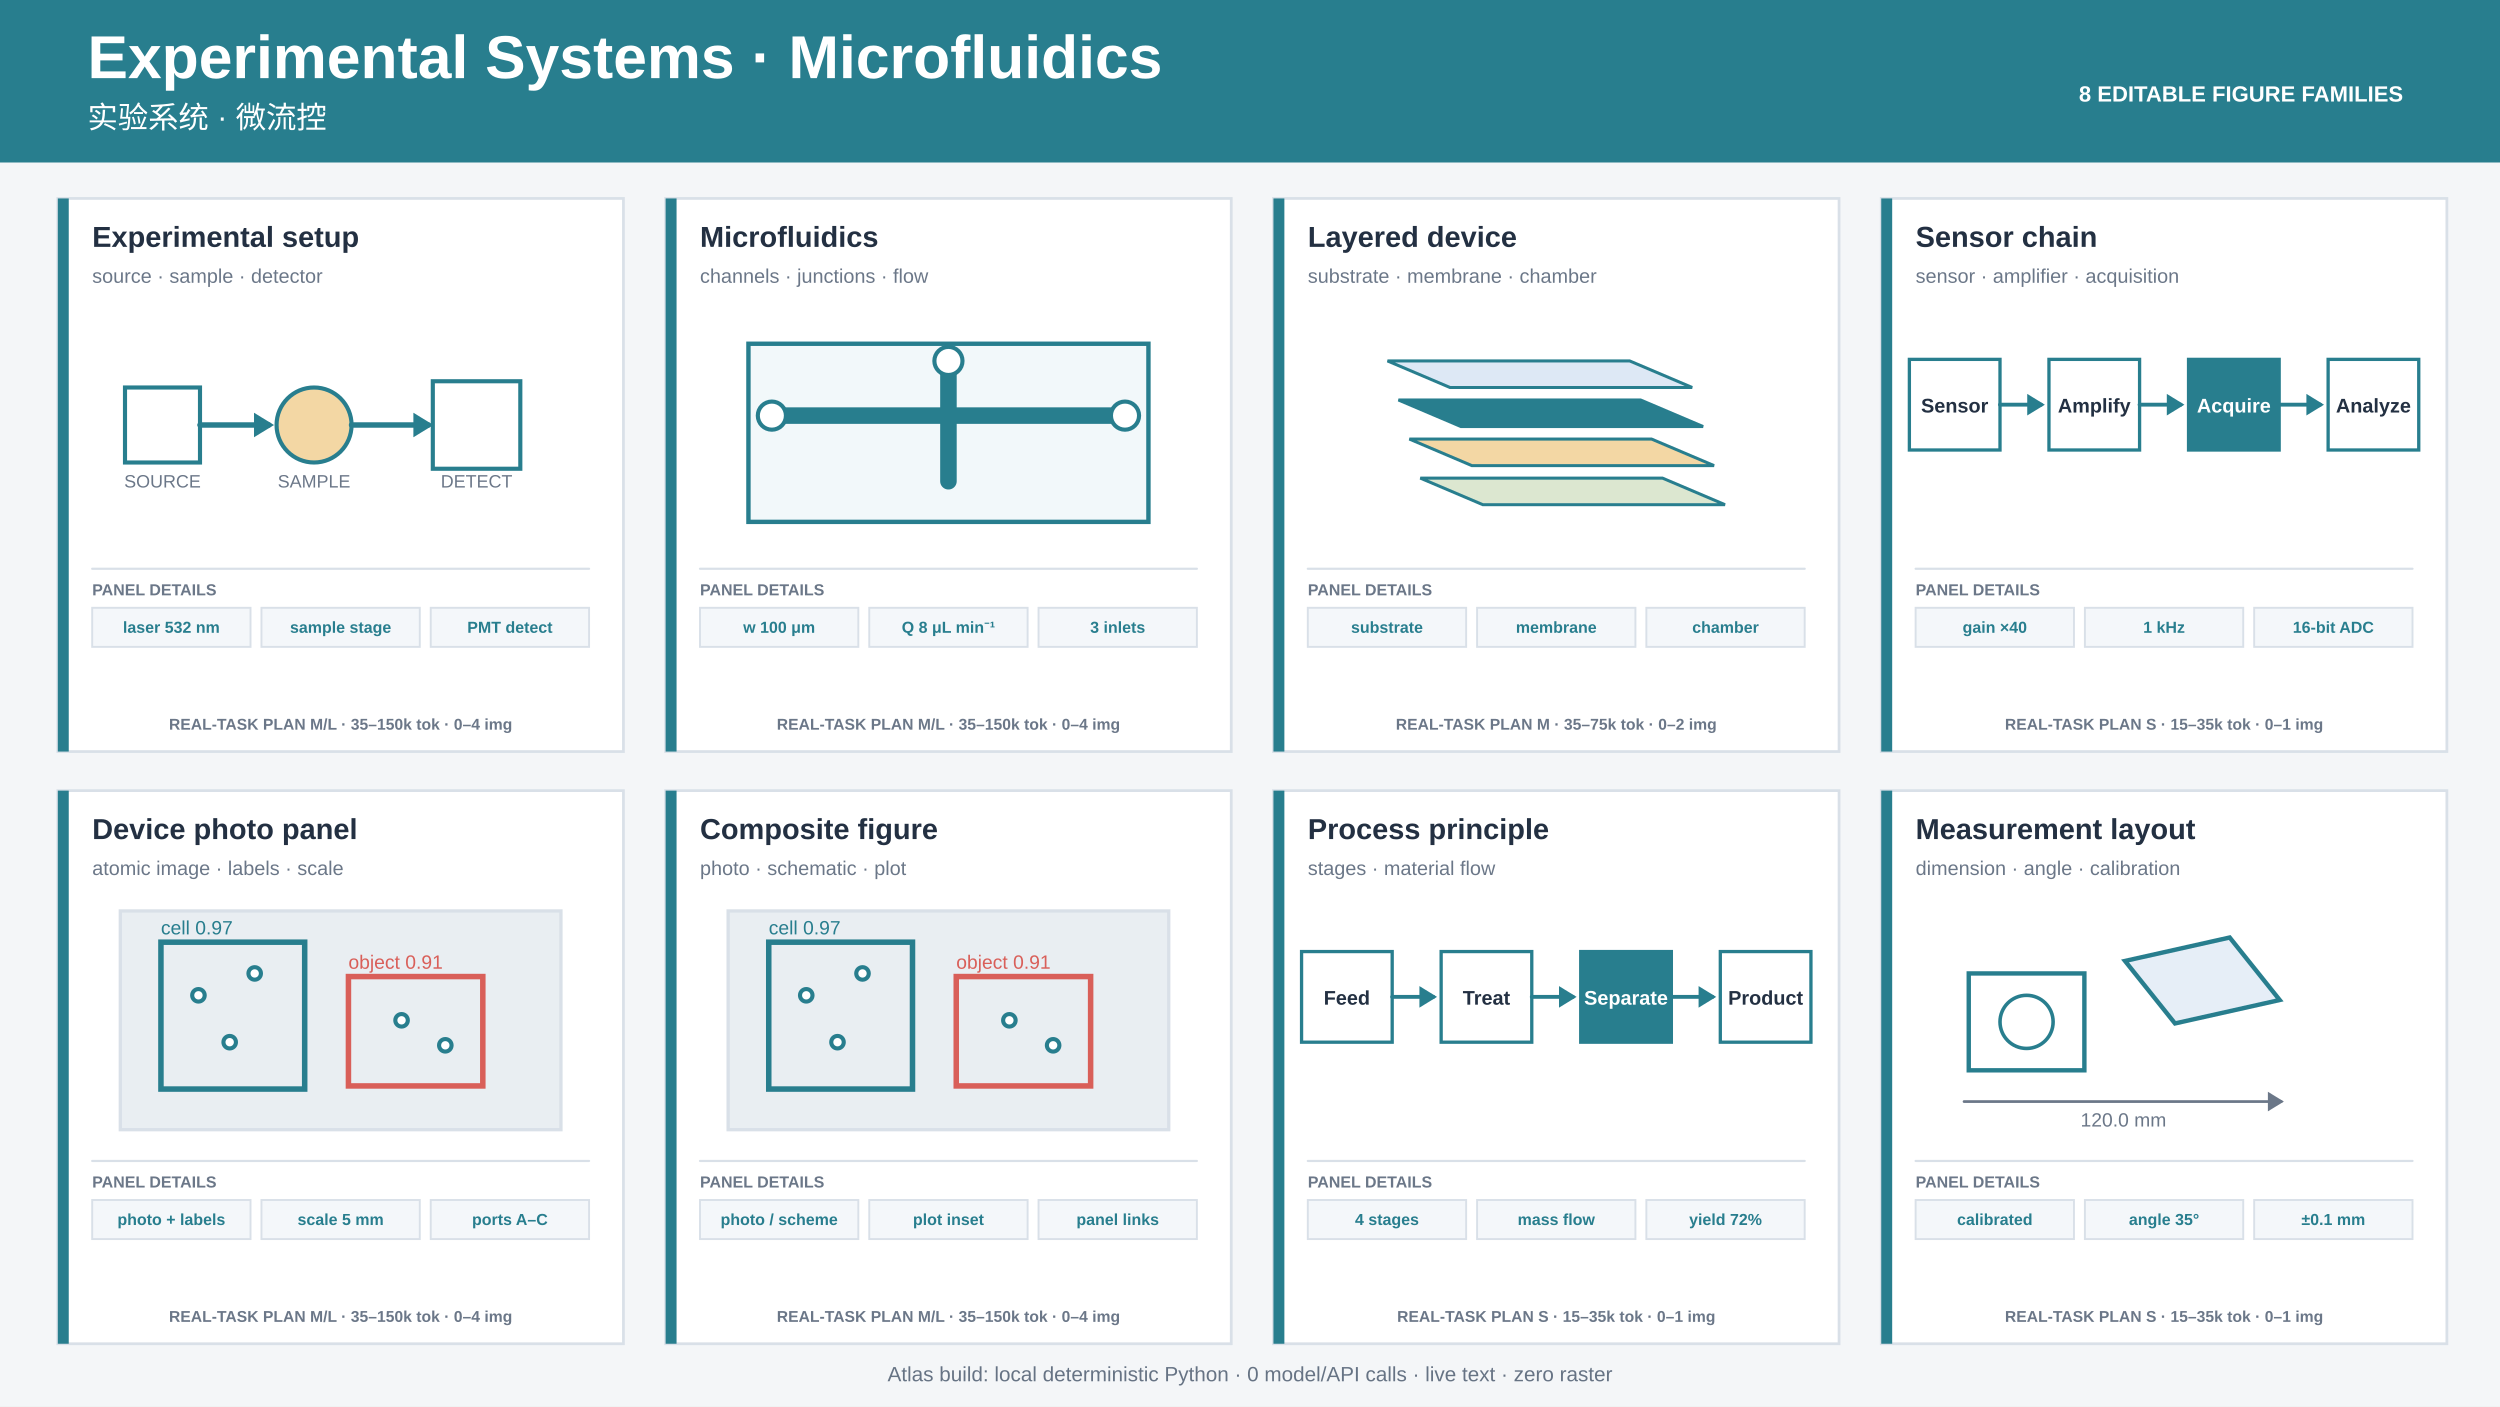
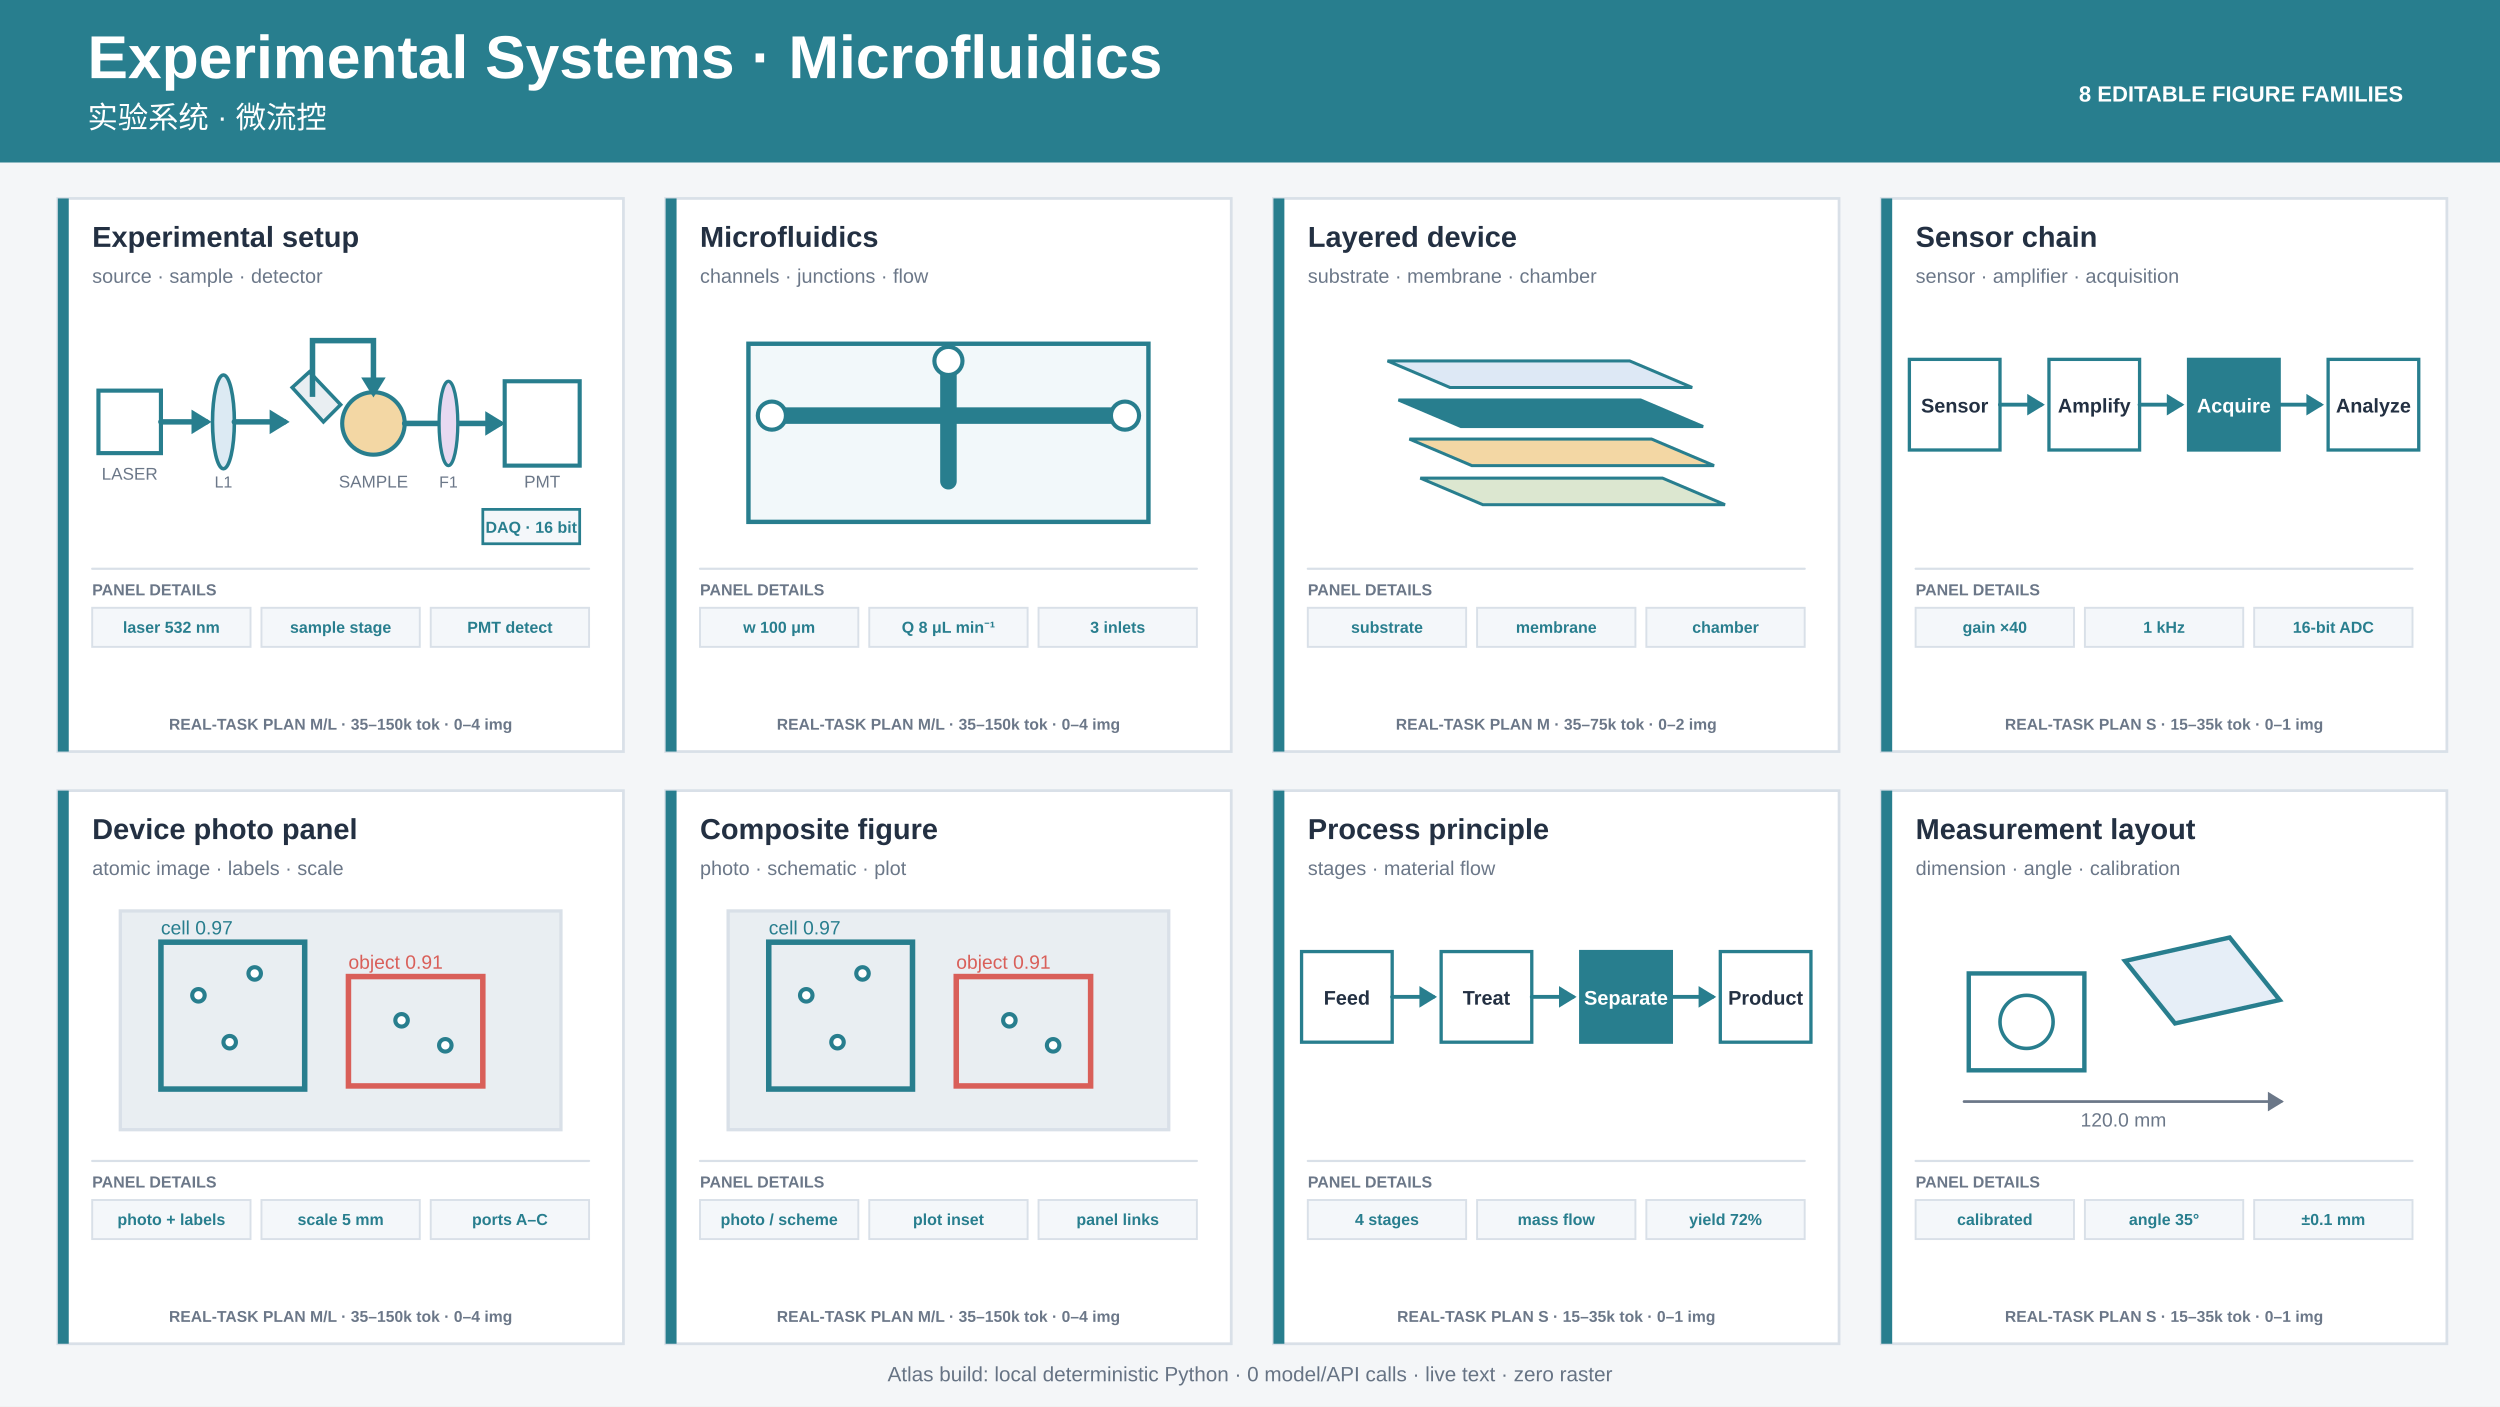
<svg xmlns="http://www.w3.org/2000/svg" width="320mm" height="180mm" viewBox="0 0 1209.449 680.315">
  <rect id="page-background" x="0" y="0" width="1209.449" height="680.315" fill="#F4F6F8" />
  <g id="raster-base" aria-label="Cleaned raster base">
</g>
  <g id="vector-overlay" aria-label="Editable vector overlay">
    <rect id="atlas.header.band" x="0" y="0" width="1209.449" height="78.614" fill="#287E8E" stroke="none" stroke-width="0.832px" />
    <text id="atlas.title" x="42.331" y="37.795" text-anchor="start" font-family="Arial" font-size="29.333px" fill="#FFFFFF" font-weight="bold" font-style="normal">Experimental Systems · Microfluidics</text>
    <text id="atlas.title.zh" x="42.331" y="61.984" text-anchor="start" font-family="Arial" font-size="14.667px" fill="#FFFFFF" font-weight="normal" font-style="normal">实验系统 · 微流控</text>
    <text id="atlas.badge" x="1162.583" y="49.134" text-anchor="end" font-family="Arial" font-size="10.667px" fill="#FFFFFF" font-weight="bold" font-style="normal">8 EDITABLE FIGURE FAMILIES</text>
    <g id="card.01.apparatus" aria-label="Experimental setup: source · sample · detector">
      <rect id="card.01.apparatus.card" x="27.968" y="96" width="273.638" height="267.591" fill="#FFFFFF" stroke="#D9E0E8" stroke-width="1.333px" />
      <rect id="card.01.apparatus.accent" x="27.968" y="96" width="5.291" height="267.591" fill="#287E8E" stroke="none" stroke-width="0.832px" />
      <text id="card.01.apparatus.title" x="44.598" y="119.433" text-anchor="start" font-family="Arial" font-size="14px" fill="#233042" font-weight="bold" font-style="normal">Experimental setup</text>
      <text id="card.01.apparatus.subtitle" x="44.598" y="136.819" text-anchor="start" font-family="Arial" font-size="9.6px" fill="#6B7788" font-weight="normal" font-style="normal">source · sample · detector</text>
-       <rect id="card.01.apparatus.source" x="60.472" y="187.465" width="36.283" height="36.283" fill="#FFFFFF" stroke="#287E8E" stroke-width="2px" />
-       <ellipse id="card.01.apparatus.sample" cx="151.937" cy="205.606" rx="18.142" ry="18.142" fill="#F3D7A4" stroke="#287E8E" stroke-width="2px" />
-       <rect id="card.01.apparatus.detector" x="209.386" y="184.441" width="42.331" height="42.331" fill="#FFFFFF" stroke="#287E8E" stroke-width="2px" />
-       <line id="card.01.apparatus.beam.a.shaft" x1="96.756" y1="205.606" x2="130.016" y2="205.606" stroke="#287E8E" stroke-width="2.667px" stroke-linecap="round" />
-       <polygon id="card.01.apparatus.beam.a.head" points="130.016,205.606 124.216,209.162 124.216,202.05" fill="#287E8E" stroke="#287E8E" stroke-width="2.667px" stroke-linecap="butt" stroke-linejoin="miter" />
-       <line id="card.01.apparatus.beam.b.shaft" x1="170.079" y1="205.606" x2="207.118" y2="205.606" stroke="#287E8E" stroke-width="2.667px" stroke-linecap="round" />
-       <polygon id="card.01.apparatus.beam.b.head" points="207.118,205.606 201.318,209.162 201.318,202.05" fill="#287E8E" stroke="#287E8E" stroke-width="2.667px" stroke-linecap="butt" stroke-linejoin="miter" />
-       <text id="card.01.apparatus.source.label" x="78.614" y="235.843" text-anchor="middle" font-family="Arial" font-size="8.667px" fill="#6B7788" font-weight="normal" font-style="normal">SOURCE</text>
-       <text id="card.01.apparatus.sample.label" x="151.937" y="235.843" text-anchor="middle" font-family="Arial" font-size="8.667px" fill="#6B7788" font-weight="normal" font-style="normal">SAMPLE</text>
-       <text id="card.01.apparatus.detector.label" x="230.551" y="235.843" text-anchor="middle" font-family="Arial" font-size="8.667px" fill="#6B7788" font-weight="normal" font-style="normal">DETECT</text>
+       <rect id="card.01.apparatus.source" x="47.622" y="188.976" width="30.236" height="30.236" fill="#FFFFFF" stroke="#287E8E" stroke-width="2px" />
+       <ellipse id="card.01.apparatus.sample" cx="180.661" cy="204.85" rx="15.118" ry="15.118" fill="#F3D7A4" stroke="#287E8E" stroke-width="2px" />
+       <rect id="card.01.apparatus.detector" x="244.157" y="184.441" width="36.283" height="40.819" fill="#FFFFFF" stroke="#287E8E" stroke-width="2px" />
+       <line id="card.01.apparatus.beam.a.shaft" x1="77.858" y1="204.095" x2="99.779" y2="204.095" stroke="#287E8E" stroke-width="2.667px" stroke-linecap="round" />
+       <polygon id="card.01.apparatus.beam.a.head" points="99.779,204.095 93.98,207.65 93.98,200.539" fill="#287E8E" stroke="#287E8E" stroke-width="2.667px" stroke-linecap="butt" stroke-linejoin="miter" />
+       <ellipse id="card.01.apparatus.lens.a" cx="108.094" cy="204.095" rx="5.291" ry="22.677" fill="#DCEAF3" stroke="#287E8E" stroke-width="1.733px" />
+       <line id="card.01.apparatus.beam.b.shaft" x1="113.386" y1="204.095" x2="137.575" y2="204.095" stroke="#287E8E" stroke-width="2.667px" stroke-linecap="round" />
+       <polygon id="card.01.apparatus.beam.b.head" points="137.575,204.095 131.775,207.65 131.775,200.539" fill="#287E8E" stroke="#287E8E" stroke-width="2.667px" stroke-linecap="butt" stroke-linejoin="miter" />
+       <polygon id="card.01.apparatus.mirror" points="141.354,187.465 149.669,179.905 164.787,195.78 156.472,204.095" fill="#E9EEF2" stroke="#287E8E" stroke-width="1.733px" stroke-linecap="butt" stroke-linejoin="miter" />
+       <polyline id="card.01.apparatus.beam.fold" points="151.181,192 151.181,164.787 180.661,164.787 180.661,187.465" fill="none" stroke="#287E8E" stroke-width="2.667px" />
+       <line id="card.01.apparatus.beam.sample.shaft" x1="180.661" y1="187.465" x2="180.661" y2="189.732" stroke="#287E8E" stroke-width="2.667px" stroke-linecap="round" />
+       <polygon id="card.01.apparatus.beam.sample.head" points="180.661,189.732 177.106,183.932 184.217,183.932" fill="#287E8E" stroke="#287E8E" stroke-width="2.667px" stroke-linecap="butt" stroke-linejoin="miter" />
+       <line id="card.01.apparatus.beam.detect.shaft" x1="195.78" y1="204.85" x2="241.89" y2="204.85" stroke="#287E8E" stroke-width="2.667px" stroke-linecap="round" />
+       <polygon id="card.01.apparatus.beam.detect.head" points="241.89,204.85 236.09,208.406 236.09,201.294" fill="#287E8E" stroke="#287E8E" stroke-width="2.667px" stroke-linecap="butt" stroke-linejoin="miter" />
+       <ellipse id="card.01.apparatus.filter" cx="216.945" cy="204.85" rx="4.535" ry="20.409" fill="#E7D9F1" stroke="#287E8E" stroke-width="1.6px" />
+       <text id="card.01.apparatus.source.label" x="62.74" y="232.063" text-anchor="middle" font-family="Arial" font-size="8.267px" fill="#6B7788" font-weight="normal" font-style="normal">LASER</text>
+       <text id="card.01.apparatus.lens.label" x="108.094" y="235.843" text-anchor="middle" font-family="Arial" font-size="7.733px" fill="#6B7788" font-weight="normal" font-style="normal">L1</text>
+       <text id="card.01.apparatus.sample.label" x="180.661" y="235.843" text-anchor="middle" font-family="Arial" font-size="8.267px" fill="#6B7788" font-weight="normal" font-style="normal">SAMPLE</text>
+       <text id="card.01.apparatus.filter.label" x="216.945" y="235.843" text-anchor="middle" font-family="Arial" font-size="7.733px" fill="#6B7788" font-weight="normal" font-style="normal">F1</text>
+       <text id="card.01.apparatus.detector.label" x="262.299" y="235.843" text-anchor="middle" font-family="Arial" font-size="8.267px" fill="#6B7788" font-weight="normal" font-style="normal">PMT</text>
+       <rect id="card.01.apparatus.daq" x="233.575" y="246.425" width="46.866" height="16.63" fill="#F4F7FA" stroke="#287E8E" stroke-width="1.333px" />
+       <text id="card.01.apparatus.daq.label" x="257.008" y="257.764" text-anchor="middle" font-family="Arial" font-size="7.733px" fill="#287E8E" font-weight="bold" font-style="normal">DAQ · 16 bit</text>
      <line id="card.01.apparatus.detail.rule" x1="44.598" y1="275.15" x2="284.976" y2="275.15" stroke="#D9E0E8" stroke-width="1.067px" stroke-linecap="round" />
      <text id="card.01.apparatus.detail.heading" x="44.598" y="288" text-anchor="start" font-family="Arial" font-size="7.733px" fill="#6B7788" font-weight="bold" font-style="normal">PANEL DETAILS</text>
      <rect id="card.01.apparatus.detail.chip.0" x="44.598" y="294.047" width="76.598" height="18.898" fill="#F4F7FA" stroke="#D9E0E8" stroke-width="0.933px" />
      <text id="card.01.apparatus.detail.value.0" x="82.898" y="306.142" text-anchor="middle" font-family="Arial" font-size="7.733px" fill="#287E8E" font-weight="bold" font-style="normal">laser 532 nm</text>
      <rect id="card.01.apparatus.detail.chip.1" x="126.488" y="294.047" width="76.598" height="18.898" fill="#F4F7FA" stroke="#D9E0E8" stroke-width="0.933px" />
      <text id="card.01.apparatus.detail.value.1" x="164.787" y="306.142" text-anchor="middle" font-family="Arial" font-size="7.733px" fill="#287E8E" font-weight="bold" font-style="normal">sample stage</text>
      <rect id="card.01.apparatus.detail.chip.2" x="208.378" y="294.047" width="76.598" height="18.898" fill="#F4F7FA" stroke="#D9E0E8" stroke-width="0.933px" />
      <text id="card.01.apparatus.detail.value.2" x="246.677" y="306.142" text-anchor="middle" font-family="Arial" font-size="7.733px" fill="#287E8E" font-weight="bold" font-style="normal">PMT detect</text>
      <text id="card.01.apparatus.consumption" x="164.787" y="353.008" text-anchor="middle" font-family="Arial" font-size="7.6px" fill="#6B7788" font-weight="bold" font-style="normal">REAL-TASK PLAN M/L · 35–150k tok · 0–4 img</text>
    </g>
    <g id="card.02.microfluidic" aria-label="Microfluidics: channels · junctions · flow">
      <rect id="card.02.microfluidic.card" x="322.016" y="96" width="273.638" height="267.591" fill="#FFFFFF" stroke="#D9E0E8" stroke-width="1.333px" />
      <rect id="card.02.microfluidic.accent" x="322.016" y="96" width="5.291" height="267.591" fill="#287E8E" stroke="none" stroke-width="0.832px" />
      <text id="card.02.microfluidic.title" x="338.646" y="119.433" text-anchor="start" font-family="Arial" font-size="14px" fill="#233042" font-weight="bold" font-style="normal">Microfluidics</text>
      <text id="card.02.microfluidic.subtitle" x="338.646" y="136.819" text-anchor="start" font-family="Arial" font-size="9.6px" fill="#6B7788" font-weight="normal" font-style="normal">channels · junctions · flow</text>
      <rect id="card.02.microfluidic.chip" x="362.079" y="166.299" width="193.512" height="86.173" fill="#F2F8FA" stroke="#287E8E" stroke-width="2.133px" />
      <line id="card.02.microfluidic.channel.a" x1="373.417" y1="201.071" x2="458.835" y2="201.071" stroke="#287E8E" stroke-width="8px" stroke-linecap="round" />
      <line id="card.02.microfluidic.channel.b" x1="458.835" y1="174.614" x2="458.835" y2="232.819" stroke="#287E8E" stroke-width="8px" stroke-linecap="round" />
      <line id="card.02.microfluidic.channel.c" x1="458.835" y1="201.071" x2="544.252" y2="201.071" stroke="#287E8E" stroke-width="8px" stroke-linecap="round" />
      <ellipse id="card.02.microfluidic.port.0" cx="373.417" cy="201.071" rx="6.803" ry="6.803" fill="#FFFFFF" stroke="#287E8E" stroke-width="2px" />
      <ellipse id="card.02.microfluidic.port.1" cx="458.835" cy="174.614" rx="6.803" ry="6.803" fill="#FFFFFF" stroke="#287E8E" stroke-width="2px" />
      <ellipse id="card.02.microfluidic.port.2" cx="544.252" cy="201.071" rx="6.803" ry="6.803" fill="#FFFFFF" stroke="#287E8E" stroke-width="2px" />
      <line id="card.02.microfluidic.detail.rule" x1="338.646" y1="275.15" x2="579.024" y2="275.15" stroke="#D9E0E8" stroke-width="1.067px" stroke-linecap="round" />
      <text id="card.02.microfluidic.detail.heading" x="338.646" y="288" text-anchor="start" font-family="Arial" font-size="7.733px" fill="#6B7788" font-weight="bold" font-style="normal">PANEL DETAILS</text>
      <rect id="card.02.microfluidic.detail.chip.0" x="338.646" y="294.047" width="76.598" height="18.898" fill="#F4F7FA" stroke="#D9E0E8" stroke-width="0.933px" />
      <text id="card.02.microfluidic.detail.value.0" x="376.945" y="306.142" text-anchor="middle" font-family="Arial" font-size="7.733px" fill="#287E8E" font-weight="bold" font-style="normal">w 100 μm</text>
      <rect id="card.02.microfluidic.detail.chip.1" x="420.535" y="294.047" width="76.598" height="18.898" fill="#F4F7FA" stroke="#D9E0E8" stroke-width="0.933px" />
      <text id="card.02.microfluidic.detail.value.1" x="458.835" y="306.142" text-anchor="middle" font-family="Arial" font-size="7.733px" fill="#287E8E" font-weight="bold" font-style="normal">Q 8 μL min⁻¹</text>
      <rect id="card.02.microfluidic.detail.chip.2" x="502.425" y="294.047" width="76.598" height="18.898" fill="#F4F7FA" stroke="#D9E0E8" stroke-width="0.933px" />
      <text id="card.02.microfluidic.detail.value.2" x="540.724" y="306.142" text-anchor="middle" font-family="Arial" font-size="7.733px" fill="#287E8E" font-weight="bold" font-style="normal">3 inlets</text>
      <text id="card.02.microfluidic.consumption" x="458.835" y="353.008" text-anchor="middle" font-family="Arial" font-size="7.6px" fill="#6B7788" font-weight="bold" font-style="normal">REAL-TASK PLAN M/L · 35–150k tok · 0–4 img</text>
    </g>
    <g id="card.03.layers" aria-label="Layered device: substrate · membrane · chamber">
      <rect id="card.03.layers.card" x="616.063" y="96" width="273.638" height="267.591" fill="#FFFFFF" stroke="#D9E0E8" stroke-width="1.333px" />
      <rect id="card.03.layers.accent" x="616.063" y="96" width="5.291" height="267.591" fill="#287E8E" stroke="none" stroke-width="0.832px" />
      <text id="card.03.layers.title" x="632.693" y="119.433" text-anchor="start" font-family="Arial" font-size="14px" fill="#233042" font-weight="bold" font-style="normal">Layered device</text>
      <text id="card.03.layers.subtitle" x="632.693" y="136.819" text-anchor="start" font-family="Arial" font-size="9.6px" fill="#6B7788" font-weight="normal" font-style="normal">substrate · membrane · chamber</text>
      <polygon id="card.03.layers.layer.0" points="671.244,174.614 788.409,174.614 818.646,187.465 701.48,187.465" fill="#DDE8F5" stroke="#287E8E" stroke-width="1.467px" stroke-linecap="butt" stroke-linejoin="miter" />
      <polygon id="card.03.layers.layer.1" points="676.535,193.512 793.701,193.512 823.937,206.362 706.772,206.362" fill="#287E8E" stroke="#287E8E" stroke-width="1.467px" stroke-linecap="butt" stroke-linejoin="miter" />
      <polygon id="card.03.layers.layer.2" points="681.827,212.409 798.992,212.409 829.228,225.26 712.063,225.26" fill="#F3D7A4" stroke="#287E8E" stroke-width="1.467px" stroke-linecap="butt" stroke-linejoin="miter" />
      <polygon id="card.03.layers.layer.3" points="687.118,231.307 804.284,231.307 834.52,244.157 717.354,244.157" fill="#DCE7D0" stroke="#287E8E" stroke-width="1.467px" stroke-linecap="butt" stroke-linejoin="miter" />
      <line id="card.03.layers.detail.rule" x1="632.693" y1="275.15" x2="873.071" y2="275.15" stroke="#D9E0E8" stroke-width="1.067px" stroke-linecap="round" />
      <text id="card.03.layers.detail.heading" x="632.693" y="288" text-anchor="start" font-family="Arial" font-size="7.733px" fill="#6B7788" font-weight="bold" font-style="normal">PANEL DETAILS</text>
      <rect id="card.03.layers.detail.chip.0" x="632.693" y="294.047" width="76.598" height="18.898" fill="#F4F7FA" stroke="#D9E0E8" stroke-width="0.933px" />
      <text id="card.03.layers.detail.value.0" x="670.992" y="306.142" text-anchor="middle" font-family="Arial" font-size="7.733px" fill="#287E8E" font-weight="bold" font-style="normal">substrate</text>
      <rect id="card.03.layers.detail.chip.1" x="714.583" y="294.047" width="76.598" height="18.898" fill="#F4F7FA" stroke="#D9E0E8" stroke-width="0.933px" />
      <text id="card.03.layers.detail.value.1" x="752.882" y="306.142" text-anchor="middle" font-family="Arial" font-size="7.733px" fill="#287E8E" font-weight="bold" font-style="normal">membrane</text>
      <rect id="card.03.layers.detail.chip.2" x="796.472" y="294.047" width="76.598" height="18.898" fill="#F4F7FA" stroke="#D9E0E8" stroke-width="0.933px" />
      <text id="card.03.layers.detail.value.2" x="834.772" y="306.142" text-anchor="middle" font-family="Arial" font-size="7.733px" fill="#287E8E" font-weight="bold" font-style="normal">chamber</text>
      <text id="card.03.layers.consumption" x="752.882" y="353.008" text-anchor="middle" font-family="Arial" font-size="7.6px" fill="#6B7788" font-weight="bold" font-style="normal">REAL-TASK PLAN M · 35–75k tok · 0–2 img</text>
    </g>
    <g id="card.04.sensor" aria-label="Sensor chain: sensor · amplifier · acquisition">
      <rect id="card.04.sensor.card" x="910.11" y="96" width="273.638" height="267.591" fill="#FFFFFF" stroke="#D9E0E8" stroke-width="1.333px" />
      <rect id="card.04.sensor.accent" x="910.11" y="96" width="5.291" height="267.591" fill="#287E8E" stroke="none" stroke-width="0.832px" />
      <text id="card.04.sensor.title" x="926.74" y="119.433" text-anchor="start" font-family="Arial" font-size="14px" fill="#233042" font-weight="bold" font-style="normal">Sensor chain</text>
      <text id="card.04.sensor.subtitle" x="926.74" y="136.819" text-anchor="start" font-family="Arial" font-size="9.6px" fill="#6B7788" font-weight="normal" font-style="normal">sensor · amplifier · acquisition</text>
      <rect id="card.04.sensor.block.0" x="923.716" y="173.858" width="43.843" height="43.843" fill="#FFFFFF" stroke="#287E8E" stroke-width="1.6px" />
      <text id="card.04.sensor.label.0" x="945.638" y="199.559" text-anchor="middle" font-family="Arial" font-size="9.6px" fill="#233042" font-weight="bold" font-style="normal">Sensor</text>
      <rect id="card.04.sensor.block.1" x="991.244" y="173.858" width="43.843" height="43.843" fill="#FFFFFF" stroke="#287E8E" stroke-width="1.6px" />
      <text id="card.04.sensor.label.1" x="1013.165" y="199.559" text-anchor="middle" font-family="Arial" font-size="9.6px" fill="#233042" font-weight="bold" font-style="normal">Amplify</text>
      <line id="card.04.sensor.flow.1.shaft" x1="967.559" y1="195.78" x2="987.465" y2="195.78" stroke="#287E8E" stroke-width="1.867px" stroke-linecap="round" />
      <polygon id="card.04.sensor.flow.1.head" points="987.465,195.78 981.665,199.335 981.665,192.224" fill="#287E8E" stroke="#287E8E" stroke-width="1.867px" stroke-linecap="butt" stroke-linejoin="miter" />
      <rect id="card.04.sensor.block.2" x="1058.772" y="173.858" width="43.843" height="43.843" fill="#287E8E" stroke="#287E8E" stroke-width="1.6px" />
      <text id="card.04.sensor.label.2" x="1080.693" y="199.559" text-anchor="middle" font-family="Arial" font-size="9.6px" fill="#FFFFFF" font-weight="bold" font-style="normal">Acquire</text>
      <line id="card.04.sensor.flow.2.shaft" x1="1035.087" y1="195.78" x2="1054.992" y2="195.78" stroke="#287E8E" stroke-width="1.867px" stroke-linecap="round" />
      <polygon id="card.04.sensor.flow.2.head" points="1054.992,195.78 1049.192,199.335 1049.192,192.224" fill="#287E8E" stroke="#287E8E" stroke-width="1.867px" stroke-linecap="butt" stroke-linejoin="miter" />
      <rect id="card.04.sensor.block.3" x="1126.299" y="173.858" width="43.843" height="43.843" fill="#FFFFFF" stroke="#287E8E" stroke-width="1.6px" />
      <text id="card.04.sensor.label.3" x="1148.22" y="199.559" text-anchor="middle" font-family="Arial" font-size="9.6px" fill="#233042" font-weight="bold" font-style="normal">Analyze</text>
      <line id="card.04.sensor.flow.3.shaft" x1="1102.614" y1="195.78" x2="1122.52" y2="195.78" stroke="#287E8E" stroke-width="1.867px" stroke-linecap="round" />
      <polygon id="card.04.sensor.flow.3.head" points="1122.52,195.78 1116.72,199.335 1116.72,192.224" fill="#287E8E" stroke="#287E8E" stroke-width="1.867px" stroke-linecap="butt" stroke-linejoin="miter" />
      <line id="card.04.sensor.detail.rule" x1="926.74" y1="275.15" x2="1167.118" y2="275.15" stroke="#D9E0E8" stroke-width="1.067px" stroke-linecap="round" />
      <text id="card.04.sensor.detail.heading" x="926.74" y="288" text-anchor="start" font-family="Arial" font-size="7.733px" fill="#6B7788" font-weight="bold" font-style="normal">PANEL DETAILS</text>
      <rect id="card.04.sensor.detail.chip.0" x="926.74" y="294.047" width="76.598" height="18.898" fill="#F4F7FA" stroke="#D9E0E8" stroke-width="0.933px" />
      <text id="card.04.sensor.detail.value.0" x="965.039" y="306.142" text-anchor="middle" font-family="Arial" font-size="7.733px" fill="#287E8E" font-weight="bold" font-style="normal">gain ×40</text>
      <rect id="card.04.sensor.detail.chip.1" x="1008.63" y="294.047" width="76.598" height="18.898" fill="#F4F7FA" stroke="#D9E0E8" stroke-width="0.933px" />
      <text id="card.04.sensor.detail.value.1" x="1046.929" y="306.142" text-anchor="middle" font-family="Arial" font-size="7.733px" fill="#287E8E" font-weight="bold" font-style="normal">1 kHz</text>
      <rect id="card.04.sensor.detail.chip.2" x="1090.52" y="294.047" width="76.598" height="18.898" fill="#F4F7FA" stroke="#D9E0E8" stroke-width="0.933px" />
      <text id="card.04.sensor.detail.value.2" x="1128.819" y="306.142" text-anchor="middle" font-family="Arial" font-size="7.733px" fill="#287E8E" font-weight="bold" font-style="normal">16-bit ADC</text>
      <text id="card.04.sensor.consumption" x="1046.929" y="353.008" text-anchor="middle" font-family="Arial" font-size="7.6px" fill="#6B7788" font-weight="bold" font-style="normal">REAL-TASK PLAN S · 15–35k tok · 0–1 img</text>
    </g>
    <g id="card.05.device_panel" aria-label="Device photo panel: atomic image · labels · scale">
      <rect id="card.05.device_panel.card" x="27.968" y="382.488" width="273.638" height="267.591" fill="#FFFFFF" stroke="#D9E0E8" stroke-width="1.333px" />
      <rect id="card.05.device_panel.accent" x="27.968" y="382.488" width="5.291" height="267.591" fill="#287E8E" stroke="none" stroke-width="0.832px" />
      <text id="card.05.device_panel.title" x="44.598" y="405.921" text-anchor="start" font-family="Arial" font-size="14px" fill="#233042" font-weight="bold" font-style="normal">Device photo panel</text>
      <text id="card.05.device_panel.subtitle" x="44.598" y="423.307" text-anchor="start" font-family="Arial" font-size="9.6px" fill="#6B7788" font-weight="normal" font-style="normal">atomic image · labels · scale</text>
      <rect id="card.05.device_panel.image" x="58.205" y="440.693" width="213.165" height="105.827" fill="#E9EEF2" stroke="#D9E0E8" stroke-width="1.6px" />
      <rect id="card.05.device_panel.bbox.a" x="77.858" y="455.811" width="69.543" height="71.055" fill="none" stroke="#287E8E" stroke-width="2.667px" />
      <rect id="card.05.device_panel.bbox.b" x="168.567" y="472.441" width="65.008" height="52.913" fill="none" stroke="#D95F59" stroke-width="2.667px" />
      <text id="card.05.device_panel.class.a" x="77.858" y="452.031" text-anchor="start" font-family="Arial" font-size="9.333px" fill="#287E8E" font-weight="normal" font-style="normal">cell 0.97</text>
      <text id="card.05.device_panel.class.b" x="168.567" y="468.661" text-anchor="start" font-family="Arial" font-size="9.333px" fill="#D95F59" font-weight="normal" font-style="normal">object 0.91</text>
      <ellipse id="card.05.device_panel.keypoint.0" cx="96" cy="481.512" rx="3.024" ry="3.024" fill="#FFFFFF" stroke="#287E8E" stroke-width="2px" />
      <ellipse id="card.05.device_panel.keypoint.1" cx="123.213" cy="470.929" rx="3.024" ry="3.024" fill="#FFFFFF" stroke="#287E8E" stroke-width="2px" />
      <ellipse id="card.05.device_panel.keypoint.2" cx="111.118" cy="504.189" rx="3.024" ry="3.024" fill="#FFFFFF" stroke="#287E8E" stroke-width="2px" />
      <ellipse id="card.05.device_panel.keypoint.3" cx="194.268" cy="493.606" rx="3.024" ry="3.024" fill="#FFFFFF" stroke="#287E8E" stroke-width="2px" />
      <ellipse id="card.05.device_panel.keypoint.4" cx="215.433" cy="505.701" rx="3.024" ry="3.024" fill="#FFFFFF" stroke="#287E8E" stroke-width="2px" />
      <line id="card.05.device_panel.detail.rule" x1="44.598" y1="561.638" x2="284.976" y2="561.638" stroke="#D9E0E8" stroke-width="1.067px" stroke-linecap="round" />
      <text id="card.05.device_panel.detail.heading" x="44.598" y="574.488" text-anchor="start" font-family="Arial" font-size="7.733px" fill="#6B7788" font-weight="bold" font-style="normal">PANEL DETAILS</text>
      <rect id="card.05.device_panel.detail.chip.0" x="44.598" y="580.535" width="76.598" height="18.898" fill="#F4F7FA" stroke="#D9E0E8" stroke-width="0.933px" />
      <text id="card.05.device_panel.detail.value.0" x="82.898" y="592.63" text-anchor="middle" font-family="Arial" font-size="7.733px" fill="#287E8E" font-weight="bold" font-style="normal">photo + labels</text>
      <rect id="card.05.device_panel.detail.chip.1" x="126.488" y="580.535" width="76.598" height="18.898" fill="#F4F7FA" stroke="#D9E0E8" stroke-width="0.933px" />
      <text id="card.05.device_panel.detail.value.1" x="164.787" y="592.63" text-anchor="middle" font-family="Arial" font-size="7.733px" fill="#287E8E" font-weight="bold" font-style="normal">scale 5 mm</text>
      <rect id="card.05.device_panel.detail.chip.2" x="208.378" y="580.535" width="76.598" height="18.898" fill="#F4F7FA" stroke="#D9E0E8" stroke-width="0.933px" />
      <text id="card.05.device_panel.detail.value.2" x="246.677" y="592.63" text-anchor="middle" font-family="Arial" font-size="7.733px" fill="#287E8E" font-weight="bold" font-style="normal">ports A–C</text>
      <text id="card.05.device_panel.consumption" x="164.787" y="639.496" text-anchor="middle" font-family="Arial" font-size="7.6px" fill="#6B7788" font-weight="bold" font-style="normal">REAL-TASK PLAN M/L · 35–150k tok · 0–4 img</text>
    </g>
    <g id="card.06.composite" aria-label="Composite figure: photo · schematic · plot">
      <rect id="card.06.composite.card" x="322.016" y="382.488" width="273.638" height="267.591" fill="#FFFFFF" stroke="#D9E0E8" stroke-width="1.333px" />
      <rect id="card.06.composite.accent" x="322.016" y="382.488" width="5.291" height="267.591" fill="#287E8E" stroke="none" stroke-width="0.832px" />
      <text id="card.06.composite.title" x="338.646" y="405.921" text-anchor="start" font-family="Arial" font-size="14px" fill="#233042" font-weight="bold" font-style="normal">Composite figure</text>
      <text id="card.06.composite.subtitle" x="338.646" y="423.307" text-anchor="start" font-family="Arial" font-size="9.6px" fill="#6B7788" font-weight="normal" font-style="normal">photo · schematic · plot</text>
      <rect id="card.06.composite.image" x="352.252" y="440.693" width="213.165" height="105.827" fill="#E9EEF2" stroke="#D9E0E8" stroke-width="1.6px" />
      <rect id="card.06.composite.bbox.a" x="371.906" y="455.811" width="69.543" height="71.055" fill="none" stroke="#287E8E" stroke-width="2.667px" />
      <rect id="card.06.composite.bbox.b" x="462.614" y="472.441" width="65.008" height="52.913" fill="none" stroke="#D95F59" stroke-width="2.667px" />
      <text id="card.06.composite.class.a" x="371.906" y="452.031" text-anchor="start" font-family="Arial" font-size="9.333px" fill="#287E8E" font-weight="normal" font-style="normal">cell 0.97</text>
      <text id="card.06.composite.class.b" x="462.614" y="468.661" text-anchor="start" font-family="Arial" font-size="9.333px" fill="#D95F59" font-weight="normal" font-style="normal">object 0.91</text>
      <ellipse id="card.06.composite.keypoint.0" cx="390.047" cy="481.512" rx="3.024" ry="3.024" fill="#FFFFFF" stroke="#287E8E" stroke-width="2px" />
      <ellipse id="card.06.composite.keypoint.1" cx="417.26" cy="470.929" rx="3.024" ry="3.024" fill="#FFFFFF" stroke="#287E8E" stroke-width="2px" />
      <ellipse id="card.06.composite.keypoint.2" cx="405.165" cy="504.189" rx="3.024" ry="3.024" fill="#FFFFFF" stroke="#287E8E" stroke-width="2px" />
      <ellipse id="card.06.composite.keypoint.3" cx="488.315" cy="493.606" rx="3.024" ry="3.024" fill="#FFFFFF" stroke="#287E8E" stroke-width="2px" />
      <ellipse id="card.06.composite.keypoint.4" cx="509.48" cy="505.701" rx="3.024" ry="3.024" fill="#FFFFFF" stroke="#287E8E" stroke-width="2px" />
      <line id="card.06.composite.detail.rule" x1="338.646" y1="561.638" x2="579.024" y2="561.638" stroke="#D9E0E8" stroke-width="1.067px" stroke-linecap="round" />
      <text id="card.06.composite.detail.heading" x="338.646" y="574.488" text-anchor="start" font-family="Arial" font-size="7.733px" fill="#6B7788" font-weight="bold" font-style="normal">PANEL DETAILS</text>
      <rect id="card.06.composite.detail.chip.0" x="338.646" y="580.535" width="76.598" height="18.898" fill="#F4F7FA" stroke="#D9E0E8" stroke-width="0.933px" />
      <text id="card.06.composite.detail.value.0" x="376.945" y="592.63" text-anchor="middle" font-family="Arial" font-size="7.733px" fill="#287E8E" font-weight="bold" font-style="normal">photo / scheme</text>
      <rect id="card.06.composite.detail.chip.1" x="420.535" y="580.535" width="76.598" height="18.898" fill="#F4F7FA" stroke="#D9E0E8" stroke-width="0.933px" />
      <text id="card.06.composite.detail.value.1" x="458.835" y="592.63" text-anchor="middle" font-family="Arial" font-size="7.733px" fill="#287E8E" font-weight="bold" font-style="normal">plot inset</text>
      <rect id="card.06.composite.detail.chip.2" x="502.425" y="580.535" width="76.598" height="18.898" fill="#F4F7FA" stroke="#D9E0E8" stroke-width="0.933px" />
      <text id="card.06.composite.detail.value.2" x="540.724" y="592.63" text-anchor="middle" font-family="Arial" font-size="7.733px" fill="#287E8E" font-weight="bold" font-style="normal">panel links</text>
      <text id="card.06.composite.consumption" x="458.835" y="639.496" text-anchor="middle" font-family="Arial" font-size="7.6px" fill="#6B7788" font-weight="bold" font-style="normal">REAL-TASK PLAN M/L · 35–150k tok · 0–4 img</text>
    </g>
    <g id="card.07.process" aria-label="Process principle: stages · material flow">
      <rect id="card.07.process.card" x="616.063" y="382.488" width="273.638" height="267.591" fill="#FFFFFF" stroke="#D9E0E8" stroke-width="1.333px" />
      <rect id="card.07.process.accent" x="616.063" y="382.488" width="5.291" height="267.591" fill="#287E8E" stroke="none" stroke-width="0.832px" />
      <text id="card.07.process.title" x="632.693" y="405.921" text-anchor="start" font-family="Arial" font-size="14px" fill="#233042" font-weight="bold" font-style="normal">Process principle</text>
      <text id="card.07.process.subtitle" x="632.693" y="423.307" text-anchor="start" font-family="Arial" font-size="9.6px" fill="#6B7788" font-weight="normal" font-style="normal">stages · material flow</text>
      <rect id="card.07.process.block.0" x="629.669" y="460.346" width="43.843" height="43.843" fill="#FFFFFF" stroke="#287E8E" stroke-width="1.6px" />
      <text id="card.07.process.label.0" x="651.591" y="486.047" text-anchor="middle" font-family="Arial" font-size="9.6px" fill="#233042" font-weight="bold" font-style="normal">Feed</text>
      <rect id="card.07.process.block.1" x="697.197" y="460.346" width="43.843" height="43.843" fill="#FFFFFF" stroke="#287E8E" stroke-width="1.6px" />
      <text id="card.07.process.label.1" x="719.118" y="486.047" text-anchor="middle" font-family="Arial" font-size="9.6px" fill="#233042" font-weight="bold" font-style="normal">Treat</text>
      <line id="card.07.process.flow.1.shaft" x1="673.512" y1="482.268" x2="693.417" y2="482.268" stroke="#287E8E" stroke-width="1.867px" stroke-linecap="round" />
      <polygon id="card.07.process.flow.1.head" points="693.417,482.268 687.617,485.824 687.617,478.712" fill="#287E8E" stroke="#287E8E" stroke-width="1.867px" stroke-linecap="butt" stroke-linejoin="miter" />
      <rect id="card.07.process.block.2" x="764.724" y="460.346" width="43.843" height="43.843" fill="#287E8E" stroke="#287E8E" stroke-width="1.6px" />
      <text id="card.07.process.label.2" x="786.646" y="486.047" text-anchor="middle" font-family="Arial" font-size="9.6px" fill="#FFFFFF" font-weight="bold" font-style="normal">Separate</text>
      <line id="card.07.process.flow.2.shaft" x1="741.039" y1="482.268" x2="760.945" y2="482.268" stroke="#287E8E" stroke-width="1.867px" stroke-linecap="round" />
      <polygon id="card.07.process.flow.2.head" points="760.945,482.268 755.145,485.824 755.145,478.712" fill="#287E8E" stroke="#287E8E" stroke-width="1.867px" stroke-linecap="butt" stroke-linejoin="miter" />
      <rect id="card.07.process.block.3" x="832.252" y="460.346" width="43.843" height="43.843" fill="#FFFFFF" stroke="#287E8E" stroke-width="1.6px" />
      <text id="card.07.process.label.3" x="854.173" y="486.047" text-anchor="middle" font-family="Arial" font-size="9.6px" fill="#233042" font-weight="bold" font-style="normal">Product</text>
      <line id="card.07.process.flow.3.shaft" x1="808.567" y1="482.268" x2="828.472" y2="482.268" stroke="#287E8E" stroke-width="1.867px" stroke-linecap="round" />
      <polygon id="card.07.process.flow.3.head" points="828.472,482.268 822.673,485.824 822.673,478.712" fill="#287E8E" stroke="#287E8E" stroke-width="1.867px" stroke-linecap="butt" stroke-linejoin="miter" />
      <line id="card.07.process.detail.rule" x1="632.693" y1="561.638" x2="873.071" y2="561.638" stroke="#D9E0E8" stroke-width="1.067px" stroke-linecap="round" />
      <text id="card.07.process.detail.heading" x="632.693" y="574.488" text-anchor="start" font-family="Arial" font-size="7.733px" fill="#6B7788" font-weight="bold" font-style="normal">PANEL DETAILS</text>
      <rect id="card.07.process.detail.chip.0" x="632.693" y="580.535" width="76.598" height="18.898" fill="#F4F7FA" stroke="#D9E0E8" stroke-width="0.933px" />
      <text id="card.07.process.detail.value.0" x="670.992" y="592.63" text-anchor="middle" font-family="Arial" font-size="7.733px" fill="#287E8E" font-weight="bold" font-style="normal">4 stages</text>
      <rect id="card.07.process.detail.chip.1" x="714.583" y="580.535" width="76.598" height="18.898" fill="#F4F7FA" stroke="#D9E0E8" stroke-width="0.933px" />
      <text id="card.07.process.detail.value.1" x="752.882" y="592.63" text-anchor="middle" font-family="Arial" font-size="7.733px" fill="#287E8E" font-weight="bold" font-style="normal">mass flow</text>
      <rect id="card.07.process.detail.chip.2" x="796.472" y="580.535" width="76.598" height="18.898" fill="#F4F7FA" stroke="#D9E0E8" stroke-width="0.933px" />
      <text id="card.07.process.detail.value.2" x="834.772" y="592.63" text-anchor="middle" font-family="Arial" font-size="7.733px" fill="#287E8E" font-weight="bold" font-style="normal">yield 72%</text>
      <text id="card.07.process.consumption" x="752.882" y="639.496" text-anchor="middle" font-family="Arial" font-size="7.6px" fill="#6B7788" font-weight="bold" font-style="normal">REAL-TASK PLAN S · 15–35k tok · 0–1 img</text>
    </g>
    <g id="card.08.measurement" aria-label="Measurement layout: dimension · angle · calibration">
      <rect id="card.08.measurement.card" x="910.11" y="382.488" width="273.638" height="267.591" fill="#FFFFFF" stroke="#D9E0E8" stroke-width="1.333px" />
      <rect id="card.08.measurement.accent" x="910.11" y="382.488" width="5.291" height="267.591" fill="#287E8E" stroke="none" stroke-width="0.832px" />
      <text id="card.08.measurement.title" x="926.74" y="405.921" text-anchor="start" font-family="Arial" font-size="14px" fill="#233042" font-weight="bold" font-style="normal">Measurement layout</text>
      <text id="card.08.measurement.subtitle" x="926.74" y="423.307" text-anchor="start" font-family="Arial" font-size="9.6px" fill="#6B7788" font-weight="normal" font-style="normal">dimension · angle · calibration</text>
      <rect id="card.08.measurement.part.a" x="952.441" y="470.929" width="55.937" height="46.866" fill="#FFFFFF" stroke="#287E8E" stroke-width="2.133px" />
      <polygon id="card.08.measurement.part.b" points="1028.032,464.882 1078.677,453.543 1102.866,483.779 1052.22,495.118" fill="#E6EEF7" stroke="#287E8E" stroke-width="2.133px" stroke-linecap="butt" stroke-linejoin="miter" />
      <ellipse id="card.08.measurement.hole" cx="980.409" cy="494.362" rx="12.85" ry="12.85" fill="#FFFFFF" stroke="#287E8E" stroke-width="1.733px" />
      <line id="card.08.measurement.dimension.shaft" x1="950.173" y1="532.913" x2="1103.622" y2="532.913" stroke="#6B7788" stroke-width="1.333px" stroke-linecap="round" />
      <polygon id="card.08.measurement.dimension.head" points="1103.622,532.913 1097.822,536.469 1097.822,529.357" fill="#6B7788" stroke="#6B7788" stroke-width="1.333px" stroke-linecap="butt" stroke-linejoin="miter" />
      <text id="card.08.measurement.dimension.label" x="1027.276" y="545.008" text-anchor="middle" font-family="Arial" font-size="9.333px" fill="#6B7788" font-weight="normal" font-style="normal">120.0 mm</text>
      <line id="card.08.measurement.detail.rule" x1="926.74" y1="561.638" x2="1167.118" y2="561.638" stroke="#D9E0E8" stroke-width="1.067px" stroke-linecap="round" />
      <text id="card.08.measurement.detail.heading" x="926.74" y="574.488" text-anchor="start" font-family="Arial" font-size="7.733px" fill="#6B7788" font-weight="bold" font-style="normal">PANEL DETAILS</text>
      <rect id="card.08.measurement.detail.chip.0" x="926.74" y="580.535" width="76.598" height="18.898" fill="#F4F7FA" stroke="#D9E0E8" stroke-width="0.933px" />
      <text id="card.08.measurement.detail.value.0" x="965.039" y="592.63" text-anchor="middle" font-family="Arial" font-size="7.733px" fill="#287E8E" font-weight="bold" font-style="normal">calibrated</text>
      <rect id="card.08.measurement.detail.chip.1" x="1008.63" y="580.535" width="76.598" height="18.898" fill="#F4F7FA" stroke="#D9E0E8" stroke-width="0.933px" />
      <text id="card.08.measurement.detail.value.1" x="1046.929" y="592.63" text-anchor="middle" font-family="Arial" font-size="7.733px" fill="#287E8E" font-weight="bold" font-style="normal">angle 35°</text>
      <rect id="card.08.measurement.detail.chip.2" x="1090.52" y="580.535" width="76.598" height="18.898" fill="#F4F7FA" stroke="#D9E0E8" stroke-width="0.933px" />
      <text id="card.08.measurement.detail.value.2" x="1128.819" y="592.63" text-anchor="middle" font-family="Arial" font-size="7.733px" fill="#287E8E" font-weight="bold" font-style="normal">±0.1 mm</text>
      <text id="card.08.measurement.consumption" x="1046.929" y="639.496" text-anchor="middle" font-family="Arial" font-size="7.6px" fill="#6B7788" font-weight="bold" font-style="normal">REAL-TASK PLAN S · 15–35k tok · 0–1 img</text>
    </g>
    <text id="atlas.footer" x="604.724" y="668.221" text-anchor="middle" font-family="Arial" font-size="10px" fill="#667384" font-weight="normal" font-style="normal">Atlas build: local deterministic Python · 0 model/API calls · live text · zero raster</text>
  </g>
</svg>
